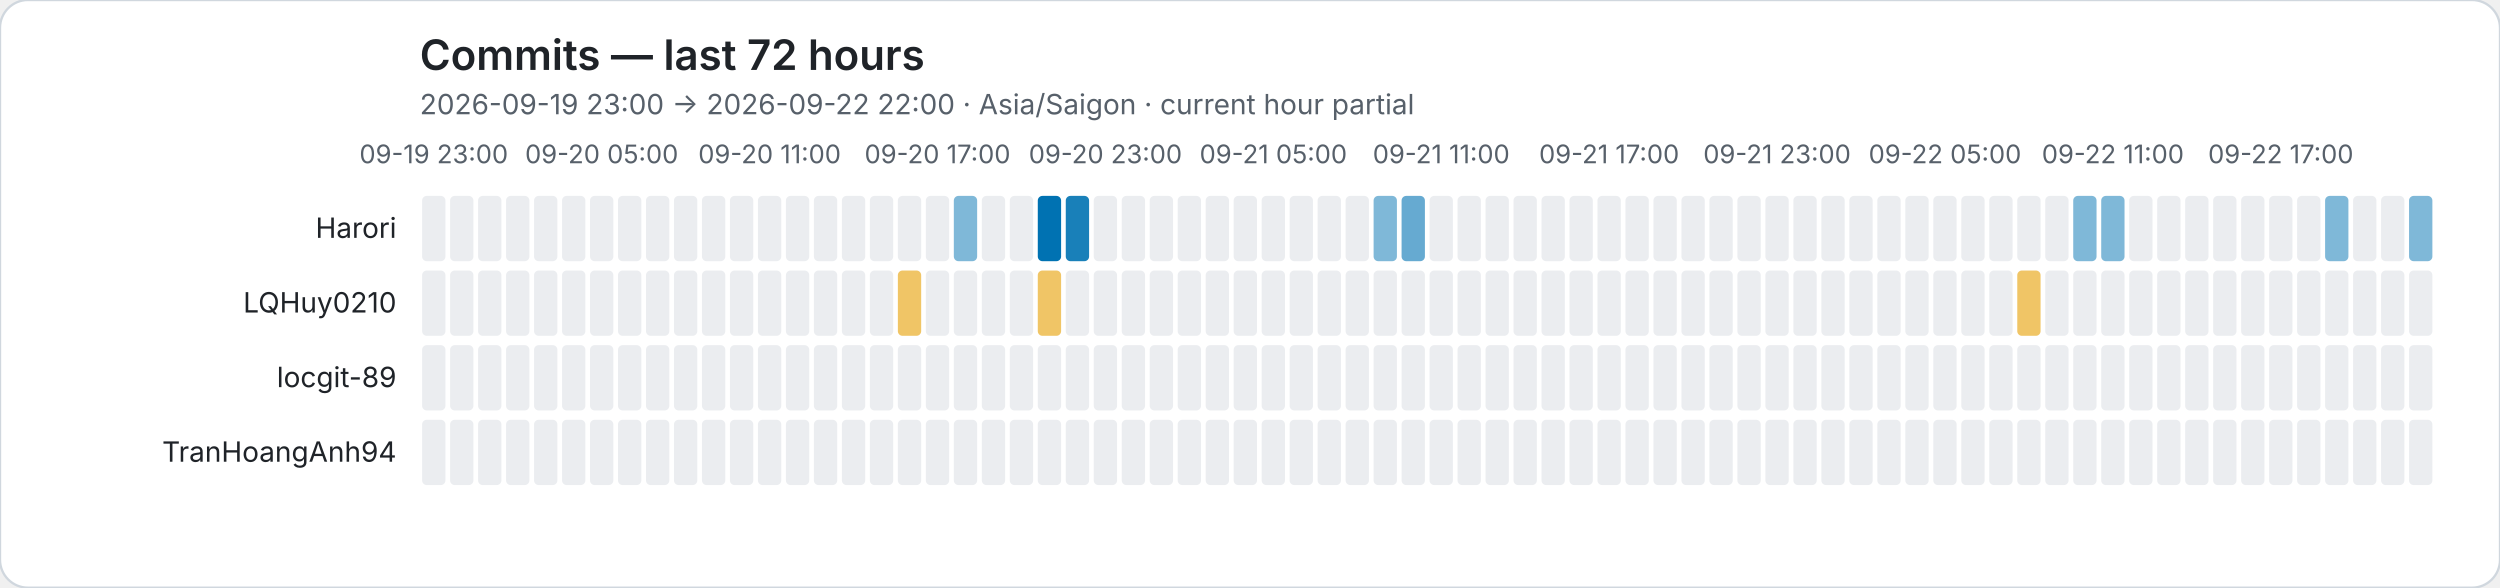
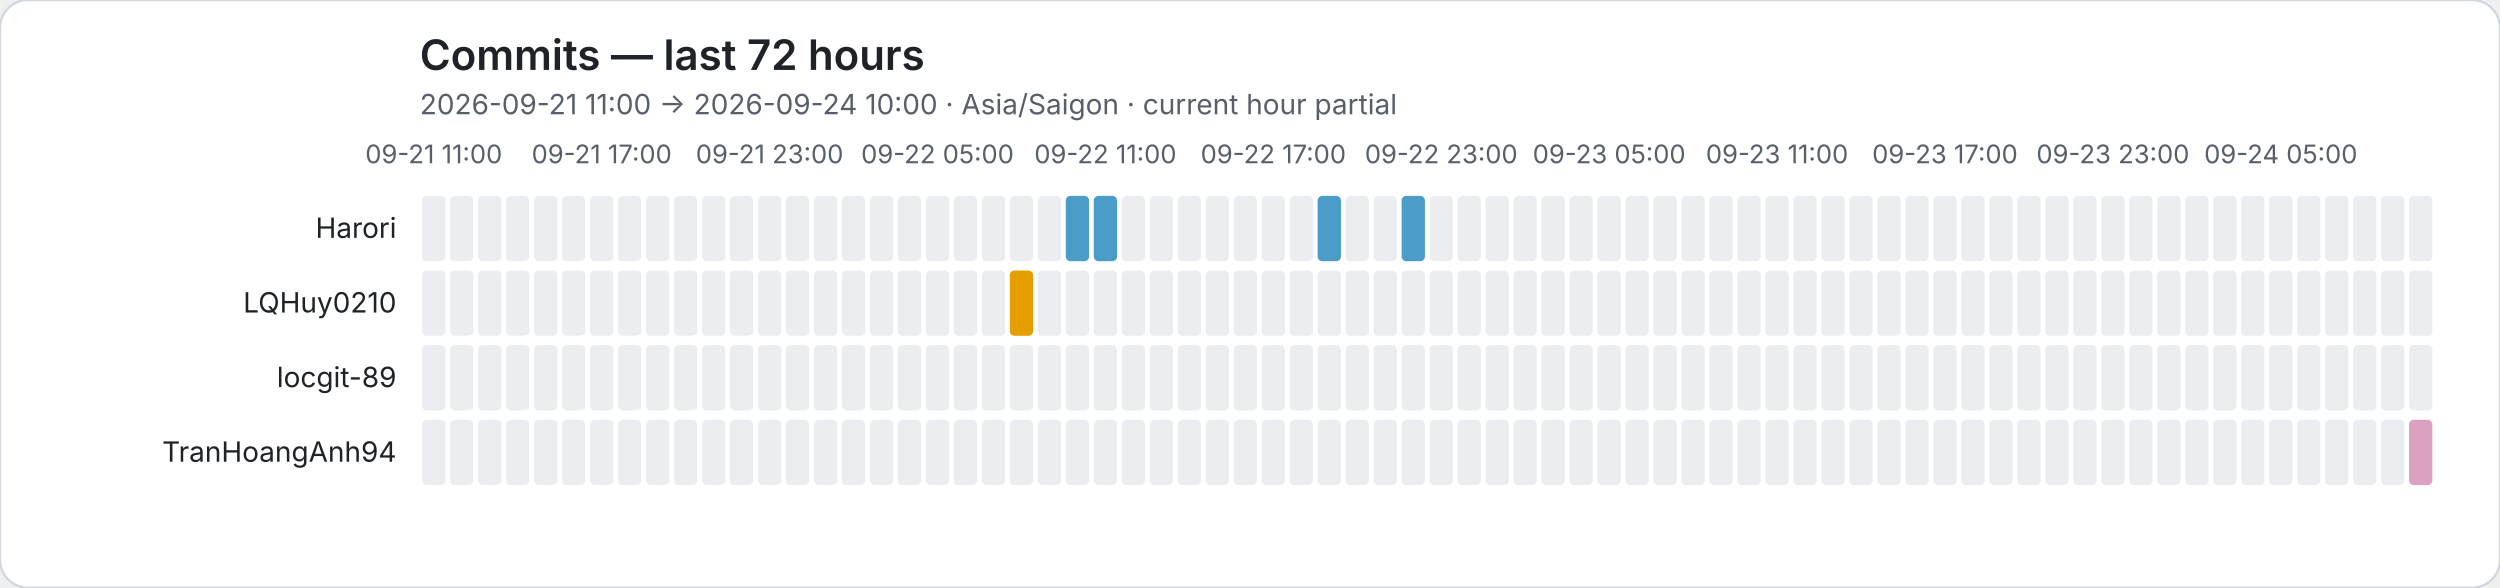
<svg xmlns="http://www.w3.org/2000/svg" role="img" viewBox="0 0 1072 252">
  <rect width="1072" height="252" rx="12" fill="#ffffff" stroke="#d0d7de" />
  <style>text{font-family:system-ui,-apple-system,BlinkMacSystemFont,"Segoe UI",sans-serif}.axis{fill:#57606a;font-size:11px}.heading{fill:#1f2328;font-size:18px;font-weight:600}.subheading{fill:#57606a;font-size:12px}.name{fill:#1f2328;font-size:12px}</style>
  <text class="heading" x="180" y="30">Commits — last 72 hours</text>
-   <text class="subheading" x="180" y="49">2026-09-19 23:00 → 2026-09-22 22:00 · Asia/Saigon · current hour partial</text>
-   <text class="axis" x="186" y="70" text-anchor="middle">09-19 23:00</text>
-   <text class="axis" x="258" y="70" text-anchor="middle">09-20 05:00</text>
-   <text class="axis" x="330" y="70" text-anchor="middle">09-20 11:00</text>
-   <text class="axis" x="402" y="70" text-anchor="middle">09-20 17:00</text>
-   <text class="axis" x="474" y="70" text-anchor="middle">09-20 23:00</text>
-   <text class="axis" x="546" y="70" text-anchor="middle">09-21 05:00</text>
-   <text class="axis" x="618" y="70" text-anchor="middle">09-21 11:00</text>
-   <text class="axis" x="690" y="70" text-anchor="middle">09-21 17:00</text>
-   <text class="axis" x="762" y="70" text-anchor="middle">09-21 23:00</text>
-   <text class="axis" x="834" y="70" text-anchor="middle">09-22 05:00</text>
-   <text class="axis" x="906" y="70" text-anchor="middle">09-22 11:00</text>
-   <text class="axis" x="978" y="70" text-anchor="middle">09-22 17:00</text>
+   <text class="subheading" x="180" y="49">2026-09-21 11:00 → 2026-09-24 10:00 · Asia/Saigon · current hour partial</text>
+   <text class="axis" x="186" y="70" text-anchor="middle">09-21 11:00</text>
+   <text class="axis" x="258" y="70" text-anchor="middle">09-21 17:00</text>
+   <text class="axis" x="330" y="70" text-anchor="middle">09-21 23:00</text>
+   <text class="axis" x="402" y="70" text-anchor="middle">09-22 05:00</text>
+   <text class="axis" x="474" y="70" text-anchor="middle">09-22 11:00</text>
+   <text class="axis" x="546" y="70" text-anchor="middle">09-22 17:00</text>
+   <text class="axis" x="618" y="70" text-anchor="middle">09-22 23:00</text>
+   <text class="axis" x="690" y="70" text-anchor="middle">09-23 05:00</text>
+   <text class="axis" x="762" y="70" text-anchor="middle">09-23 11:00</text>
+   <text class="axis" x="834" y="70" text-anchor="middle">09-23 17:00</text>
+   <text class="axis" x="906" y="70" text-anchor="middle">09-23 23:00</text>
+   <text class="axis" x="978" y="70" text-anchor="middle">09-24 05:00</text>
  <text class="name" x="170" y="102" text-anchor="end">Harori</text>
  <rect data-hour="0" x="181" y="84" width="10" height="28" rx="2" fill="#ebedf0" />
  <rect data-hour="1" x="193" y="84" width="10" height="28" rx="2" fill="#ebedf0" />
  <rect data-hour="2" x="205" y="84" width="10" height="28" rx="2" fill="#ebedf0" />
  <rect data-hour="3" x="217" y="84" width="10" height="28" rx="2" fill="#ebedf0" />
  <rect data-hour="4" x="229" y="84" width="10" height="28" rx="2" fill="#ebedf0" />
  <rect data-hour="5" x="241" y="84" width="10" height="28" rx="2" fill="#ebedf0" />
  <rect data-hour="6" x="253" y="84" width="10" height="28" rx="2" fill="#ebedf0" />
  <rect data-hour="7" x="265" y="84" width="10" height="28" rx="2" fill="#ebedf0" />
  <rect data-hour="8" x="277" y="84" width="10" height="28" rx="2" fill="#ebedf0" />
  <rect data-hour="9" x="289" y="84" width="10" height="28" rx="2" fill="#ebedf0" />
  <rect data-hour="10" x="301" y="84" width="10" height="28" rx="2" fill="#ebedf0" />
  <rect data-hour="11" x="313" y="84" width="10" height="28" rx="2" fill="#ebedf0" />
  <rect data-hour="12" x="325" y="84" width="10" height="28" rx="2" fill="#ebedf0" />
  <rect data-hour="13" x="337" y="84" width="10" height="28" rx="2" fill="#ebedf0" />
  <rect data-hour="14" x="349" y="84" width="10" height="28" rx="2" fill="#ebedf0" />
  <rect data-hour="15" x="361" y="84" width="10" height="28" rx="2" fill="#ebedf0" />
  <rect data-hour="16" x="373" y="84" width="10" height="28" rx="2" fill="#ebedf0" />
  <rect data-hour="17" x="385" y="84" width="10" height="28" rx="2" fill="#ebedf0" />
  <rect data-hour="18" x="397" y="84" width="10" height="28" rx="2" fill="#ebedf0" />
-   <rect data-hour="19" x="409" y="84" width="10" height="28" rx="2" fill="rgba(0, 114, 178, 0.50)" />
+   <rect data-hour="19" x="409" y="84" width="10" height="28" rx="2" fill="#ebedf0" />
  <rect data-hour="20" x="421" y="84" width="10" height="28" rx="2" fill="#ebedf0" />
  <rect data-hour="21" x="433" y="84" width="10" height="28" rx="2" fill="#ebedf0" />
-   <rect data-hour="22" x="445" y="84" width="10" height="28" rx="2" fill="rgba(0, 114, 178, 1.00)" />
-   <rect data-hour="23" x="457" y="84" width="10" height="28" rx="2" fill="rgba(0, 114, 178, 0.90)" />
-   <rect data-hour="24" x="469" y="84" width="10" height="28" rx="2" fill="#ebedf0" />
+   <rect data-hour="22" x="445" y="84" width="10" height="28" rx="2" fill="#ebedf0" />
+   <rect data-hour="23" x="457" y="84" width="10" height="28" rx="2" fill="rgba(0, 114, 178, 0.70)" />
+   <rect data-hour="24" x="469" y="84" width="10" height="28" rx="2" fill="rgba(0, 114, 178, 0.70)" />
  <rect data-hour="25" x="481" y="84" width="10" height="28" rx="2" fill="#ebedf0" />
  <rect data-hour="26" x="493" y="84" width="10" height="28" rx="2" fill="#ebedf0" />
  <rect data-hour="27" x="505" y="84" width="10" height="28" rx="2" fill="#ebedf0" />
  <rect data-hour="28" x="517" y="84" width="10" height="28" rx="2" fill="#ebedf0" />
  <rect data-hour="29" x="529" y="84" width="10" height="28" rx="2" fill="#ebedf0" />
  <rect data-hour="30" x="541" y="84" width="10" height="28" rx="2" fill="#ebedf0" />
  <rect data-hour="31" x="553" y="84" width="10" height="28" rx="2" fill="#ebedf0" />
-   <rect data-hour="32" x="565" y="84" width="10" height="28" rx="2" fill="#ebedf0" />
+   <rect data-hour="32" x="565" y="84" width="10" height="28" rx="2" fill="rgba(0, 114, 178, 0.70)" />
  <rect data-hour="33" x="577" y="84" width="10" height="28" rx="2" fill="#ebedf0" />
-   <rect data-hour="34" x="589" y="84" width="10" height="28" rx="2" fill="rgba(0, 114, 178, 0.50)" />
-   <rect data-hour="35" x="601" y="84" width="10" height="28" rx="2" fill="rgba(0, 114, 178, 0.60)" />
+   <rect data-hour="34" x="589" y="84" width="10" height="28" rx="2" fill="#ebedf0" />
+   <rect data-hour="35" x="601" y="84" width="10" height="28" rx="2" fill="rgba(0, 114, 178, 0.70)" />
  <rect data-hour="36" x="613" y="84" width="10" height="28" rx="2" fill="#ebedf0" />
  <rect data-hour="37" x="625" y="84" width="10" height="28" rx="2" fill="#ebedf0" />
  <rect data-hour="38" x="637" y="84" width="10" height="28" rx="2" fill="#ebedf0" />
  <rect data-hour="39" x="649" y="84" width="10" height="28" rx="2" fill="#ebedf0" />
  <rect data-hour="40" x="661" y="84" width="10" height="28" rx="2" fill="#ebedf0" />
  <rect data-hour="41" x="673" y="84" width="10" height="28" rx="2" fill="#ebedf0" />
  <rect data-hour="42" x="685" y="84" width="10" height="28" rx="2" fill="#ebedf0" />
  <rect data-hour="43" x="697" y="84" width="10" height="28" rx="2" fill="#ebedf0" />
  <rect data-hour="44" x="709" y="84" width="10" height="28" rx="2" fill="#ebedf0" />
  <rect data-hour="45" x="721" y="84" width="10" height="28" rx="2" fill="#ebedf0" />
  <rect data-hour="46" x="733" y="84" width="10" height="28" rx="2" fill="#ebedf0" />
  <rect data-hour="47" x="745" y="84" width="10" height="28" rx="2" fill="#ebedf0" />
  <rect data-hour="48" x="757" y="84" width="10" height="28" rx="2" fill="#ebedf0" />
  <rect data-hour="49" x="769" y="84" width="10" height="28" rx="2" fill="#ebedf0" />
  <rect data-hour="50" x="781" y="84" width="10" height="28" rx="2" fill="#ebedf0" />
  <rect data-hour="51" x="793" y="84" width="10" height="28" rx="2" fill="#ebedf0" />
  <rect data-hour="52" x="805" y="84" width="10" height="28" rx="2" fill="#ebedf0" />
  <rect data-hour="53" x="817" y="84" width="10" height="28" rx="2" fill="#ebedf0" />
  <rect data-hour="54" x="829" y="84" width="10" height="28" rx="2" fill="#ebedf0" />
  <rect data-hour="55" x="841" y="84" width="10" height="28" rx="2" fill="#ebedf0" />
  <rect data-hour="56" x="853" y="84" width="10" height="28" rx="2" fill="#ebedf0" />
  <rect data-hour="57" x="865" y="84" width="10" height="28" rx="2" fill="#ebedf0" />
  <rect data-hour="58" x="877" y="84" width="10" height="28" rx="2" fill="#ebedf0" />
-   <rect data-hour="59" x="889" y="84" width="10" height="28" rx="2" fill="rgba(0, 114, 178, 0.50)" />
-   <rect data-hour="60" x="901" y="84" width="10" height="28" rx="2" fill="rgba(0, 114, 178, 0.50)" />
+   <rect data-hour="59" x="889" y="84" width="10" height="28" rx="2" fill="#ebedf0" />
+   <rect data-hour="60" x="901" y="84" width="10" height="28" rx="2" fill="#ebedf0" />
  <rect data-hour="61" x="913" y="84" width="10" height="28" rx="2" fill="#ebedf0" />
  <rect data-hour="62" x="925" y="84" width="10" height="28" rx="2" fill="#ebedf0" />
  <rect data-hour="63" x="937" y="84" width="10" height="28" rx="2" fill="#ebedf0" />
  <rect data-hour="64" x="949" y="84" width="10" height="28" rx="2" fill="#ebedf0" />
  <rect data-hour="65" x="961" y="84" width="10" height="28" rx="2" fill="#ebedf0" />
  <rect data-hour="66" x="973" y="84" width="10" height="28" rx="2" fill="#ebedf0" />
  <rect data-hour="67" x="985" y="84" width="10" height="28" rx="2" fill="#ebedf0" />
-   <rect data-hour="68" x="997" y="84" width="10" height="28" rx="2" fill="rgba(0, 114, 178, 0.50)" />
+   <rect data-hour="68" x="997" y="84" width="10" height="28" rx="2" fill="#ebedf0" />
  <rect data-hour="69" x="1009" y="84" width="10" height="28" rx="2" fill="#ebedf0" />
  <rect data-hour="70" x="1021" y="84" width="10" height="28" rx="2" fill="#ebedf0" />
-   <rect data-hour="71" x="1033" y="84" width="10" height="28" rx="2" fill="rgba(0, 114, 178, 0.50)" />
+   <rect data-hour="71" x="1033" y="84" width="10" height="28" rx="2" fill="#ebedf0" />
  <text class="name" x="170" y="134" text-anchor="end">LQHuy0210</text>
  <rect data-hour="0" x="181" y="116" width="10" height="28" rx="2" fill="#ebedf0" />
  <rect data-hour="1" x="193" y="116" width="10" height="28" rx="2" fill="#ebedf0" />
  <rect data-hour="2" x="205" y="116" width="10" height="28" rx="2" fill="#ebedf0" />
  <rect data-hour="3" x="217" y="116" width="10" height="28" rx="2" fill="#ebedf0" />
  <rect data-hour="4" x="229" y="116" width="10" height="28" rx="2" fill="#ebedf0" />
  <rect data-hour="5" x="241" y="116" width="10" height="28" rx="2" fill="#ebedf0" />
  <rect data-hour="6" x="253" y="116" width="10" height="28" rx="2" fill="#ebedf0" />
  <rect data-hour="7" x="265" y="116" width="10" height="28" rx="2" fill="#ebedf0" />
  <rect data-hour="8" x="277" y="116" width="10" height="28" rx="2" fill="#ebedf0" />
  <rect data-hour="9" x="289" y="116" width="10" height="28" rx="2" fill="#ebedf0" />
  <rect data-hour="10" x="301" y="116" width="10" height="28" rx="2" fill="#ebedf0" />
  <rect data-hour="11" x="313" y="116" width="10" height="28" rx="2" fill="#ebedf0" />
  <rect data-hour="12" x="325" y="116" width="10" height="28" rx="2" fill="#ebedf0" />
  <rect data-hour="13" x="337" y="116" width="10" height="28" rx="2" fill="#ebedf0" />
  <rect data-hour="14" x="349" y="116" width="10" height="28" rx="2" fill="#ebedf0" />
  <rect data-hour="15" x="361" y="116" width="10" height="28" rx="2" fill="#ebedf0" />
  <rect data-hour="16" x="373" y="116" width="10" height="28" rx="2" fill="#ebedf0" />
-   <rect data-hour="17" x="385" y="116" width="10" height="28" rx="2" fill="rgba(230, 159, 0, 0.60)" />
+   <rect data-hour="17" x="385" y="116" width="10" height="28" rx="2" fill="#ebedf0" />
  <rect data-hour="18" x="397" y="116" width="10" height="28" rx="2" fill="#ebedf0" />
  <rect data-hour="19" x="409" y="116" width="10" height="28" rx="2" fill="#ebedf0" />
  <rect data-hour="20" x="421" y="116" width="10" height="28" rx="2" fill="#ebedf0" />
-   <rect data-hour="21" x="433" y="116" width="10" height="28" rx="2" fill="#ebedf0" />
-   <rect data-hour="22" x="445" y="116" width="10" height="28" rx="2" fill="rgba(230, 159, 0, 0.60)" />
+   <rect data-hour="21" x="433" y="116" width="10" height="28" rx="2" fill="rgba(230, 159, 0, 1.00)" />
+   <rect data-hour="22" x="445" y="116" width="10" height="28" rx="2" fill="#ebedf0" />
  <rect data-hour="23" x="457" y="116" width="10" height="28" rx="2" fill="#ebedf0" />
  <rect data-hour="24" x="469" y="116" width="10" height="28" rx="2" fill="#ebedf0" />
  <rect data-hour="25" x="481" y="116" width="10" height="28" rx="2" fill="#ebedf0" />
  <rect data-hour="26" x="493" y="116" width="10" height="28" rx="2" fill="#ebedf0" />
  <rect data-hour="27" x="505" y="116" width="10" height="28" rx="2" fill="#ebedf0" />
  <rect data-hour="28" x="517" y="116" width="10" height="28" rx="2" fill="#ebedf0" />
  <rect data-hour="29" x="529" y="116" width="10" height="28" rx="2" fill="#ebedf0" />
  <rect data-hour="30" x="541" y="116" width="10" height="28" rx="2" fill="#ebedf0" />
  <rect data-hour="31" x="553" y="116" width="10" height="28" rx="2" fill="#ebedf0" />
  <rect data-hour="32" x="565" y="116" width="10" height="28" rx="2" fill="#ebedf0" />
  <rect data-hour="33" x="577" y="116" width="10" height="28" rx="2" fill="#ebedf0" />
  <rect data-hour="34" x="589" y="116" width="10" height="28" rx="2" fill="#ebedf0" />
  <rect data-hour="35" x="601" y="116" width="10" height="28" rx="2" fill="#ebedf0" />
  <rect data-hour="36" x="613" y="116" width="10" height="28" rx="2" fill="#ebedf0" />
  <rect data-hour="37" x="625" y="116" width="10" height="28" rx="2" fill="#ebedf0" />
  <rect data-hour="38" x="637" y="116" width="10" height="28" rx="2" fill="#ebedf0" />
  <rect data-hour="39" x="649" y="116" width="10" height="28" rx="2" fill="#ebedf0" />
  <rect data-hour="40" x="661" y="116" width="10" height="28" rx="2" fill="#ebedf0" />
  <rect data-hour="41" x="673" y="116" width="10" height="28" rx="2" fill="#ebedf0" />
  <rect data-hour="42" x="685" y="116" width="10" height="28" rx="2" fill="#ebedf0" />
  <rect data-hour="43" x="697" y="116" width="10" height="28" rx="2" fill="#ebedf0" />
  <rect data-hour="44" x="709" y="116" width="10" height="28" rx="2" fill="#ebedf0" />
  <rect data-hour="45" x="721" y="116" width="10" height="28" rx="2" fill="#ebedf0" />
  <rect data-hour="46" x="733" y="116" width="10" height="28" rx="2" fill="#ebedf0" />
  <rect data-hour="47" x="745" y="116" width="10" height="28" rx="2" fill="#ebedf0" />
  <rect data-hour="48" x="757" y="116" width="10" height="28" rx="2" fill="#ebedf0" />
  <rect data-hour="49" x="769" y="116" width="10" height="28" rx="2" fill="#ebedf0" />
  <rect data-hour="50" x="781" y="116" width="10" height="28" rx="2" fill="#ebedf0" />
  <rect data-hour="51" x="793" y="116" width="10" height="28" rx="2" fill="#ebedf0" />
  <rect data-hour="52" x="805" y="116" width="10" height="28" rx="2" fill="#ebedf0" />
  <rect data-hour="53" x="817" y="116" width="10" height="28" rx="2" fill="#ebedf0" />
  <rect data-hour="54" x="829" y="116" width="10" height="28" rx="2" fill="#ebedf0" />
  <rect data-hour="55" x="841" y="116" width="10" height="28" rx="2" fill="#ebedf0" />
  <rect data-hour="56" x="853" y="116" width="10" height="28" rx="2" fill="#ebedf0" />
-   <rect data-hour="57" x="865" y="116" width="10" height="28" rx="2" fill="rgba(230, 159, 0, 0.60)" />
+   <rect data-hour="57" x="865" y="116" width="10" height="28" rx="2" fill="#ebedf0" />
  <rect data-hour="58" x="877" y="116" width="10" height="28" rx="2" fill="#ebedf0" />
  <rect data-hour="59" x="889" y="116" width="10" height="28" rx="2" fill="#ebedf0" />
  <rect data-hour="60" x="901" y="116" width="10" height="28" rx="2" fill="#ebedf0" />
  <rect data-hour="61" x="913" y="116" width="10" height="28" rx="2" fill="#ebedf0" />
  <rect data-hour="62" x="925" y="116" width="10" height="28" rx="2" fill="#ebedf0" />
  <rect data-hour="63" x="937" y="116" width="10" height="28" rx="2" fill="#ebedf0" />
  <rect data-hour="64" x="949" y="116" width="10" height="28" rx="2" fill="#ebedf0" />
  <rect data-hour="65" x="961" y="116" width="10" height="28" rx="2" fill="#ebedf0" />
  <rect data-hour="66" x="973" y="116" width="10" height="28" rx="2" fill="#ebedf0" />
  <rect data-hour="67" x="985" y="116" width="10" height="28" rx="2" fill="#ebedf0" />
  <rect data-hour="68" x="997" y="116" width="10" height="28" rx="2" fill="#ebedf0" />
  <rect data-hour="69" x="1009" y="116" width="10" height="28" rx="2" fill="#ebedf0" />
  <rect data-hour="70" x="1021" y="116" width="10" height="28" rx="2" fill="#ebedf0" />
  <rect data-hour="71" x="1033" y="116" width="10" height="28" rx="2" fill="#ebedf0" />
  <text class="name" x="170" y="166" text-anchor="end">locgit-89</text>
  <rect data-hour="0" x="181" y="148" width="10" height="28" rx="2" fill="#ebedf0" />
  <rect data-hour="1" x="193" y="148" width="10" height="28" rx="2" fill="#ebedf0" />
  <rect data-hour="2" x="205" y="148" width="10" height="28" rx="2" fill="#ebedf0" />
  <rect data-hour="3" x="217" y="148" width="10" height="28" rx="2" fill="#ebedf0" />
  <rect data-hour="4" x="229" y="148" width="10" height="28" rx="2" fill="#ebedf0" />
  <rect data-hour="5" x="241" y="148" width="10" height="28" rx="2" fill="#ebedf0" />
  <rect data-hour="6" x="253" y="148" width="10" height="28" rx="2" fill="#ebedf0" />
  <rect data-hour="7" x="265" y="148" width="10" height="28" rx="2" fill="#ebedf0" />
  <rect data-hour="8" x="277" y="148" width="10" height="28" rx="2" fill="#ebedf0" />
  <rect data-hour="9" x="289" y="148" width="10" height="28" rx="2" fill="#ebedf0" />
  <rect data-hour="10" x="301" y="148" width="10" height="28" rx="2" fill="#ebedf0" />
  <rect data-hour="11" x="313" y="148" width="10" height="28" rx="2" fill="#ebedf0" />
  <rect data-hour="12" x="325" y="148" width="10" height="28" rx="2" fill="#ebedf0" />
  <rect data-hour="13" x="337" y="148" width="10" height="28" rx="2" fill="#ebedf0" />
  <rect data-hour="14" x="349" y="148" width="10" height="28" rx="2" fill="#ebedf0" />
  <rect data-hour="15" x="361" y="148" width="10" height="28" rx="2" fill="#ebedf0" />
  <rect data-hour="16" x="373" y="148" width="10" height="28" rx="2" fill="#ebedf0" />
  <rect data-hour="17" x="385" y="148" width="10" height="28" rx="2" fill="#ebedf0" />
  <rect data-hour="18" x="397" y="148" width="10" height="28" rx="2" fill="#ebedf0" />
  <rect data-hour="19" x="409" y="148" width="10" height="28" rx="2" fill="#ebedf0" />
  <rect data-hour="20" x="421" y="148" width="10" height="28" rx="2" fill="#ebedf0" />
  <rect data-hour="21" x="433" y="148" width="10" height="28" rx="2" fill="#ebedf0" />
  <rect data-hour="22" x="445" y="148" width="10" height="28" rx="2" fill="#ebedf0" />
  <rect data-hour="23" x="457" y="148" width="10" height="28" rx="2" fill="#ebedf0" />
  <rect data-hour="24" x="469" y="148" width="10" height="28" rx="2" fill="#ebedf0" />
  <rect data-hour="25" x="481" y="148" width="10" height="28" rx="2" fill="#ebedf0" />
  <rect data-hour="26" x="493" y="148" width="10" height="28" rx="2" fill="#ebedf0" />
  <rect data-hour="27" x="505" y="148" width="10" height="28" rx="2" fill="#ebedf0" />
  <rect data-hour="28" x="517" y="148" width="10" height="28" rx="2" fill="#ebedf0" />
  <rect data-hour="29" x="529" y="148" width="10" height="28" rx="2" fill="#ebedf0" />
  <rect data-hour="30" x="541" y="148" width="10" height="28" rx="2" fill="#ebedf0" />
  <rect data-hour="31" x="553" y="148" width="10" height="28" rx="2" fill="#ebedf0" />
  <rect data-hour="32" x="565" y="148" width="10" height="28" rx="2" fill="#ebedf0" />
  <rect data-hour="33" x="577" y="148" width="10" height="28" rx="2" fill="#ebedf0" />
  <rect data-hour="34" x="589" y="148" width="10" height="28" rx="2" fill="#ebedf0" />
  <rect data-hour="35" x="601" y="148" width="10" height="28" rx="2" fill="#ebedf0" />
  <rect data-hour="36" x="613" y="148" width="10" height="28" rx="2" fill="#ebedf0" />
  <rect data-hour="37" x="625" y="148" width="10" height="28" rx="2" fill="#ebedf0" />
  <rect data-hour="38" x="637" y="148" width="10" height="28" rx="2" fill="#ebedf0" />
  <rect data-hour="39" x="649" y="148" width="10" height="28" rx="2" fill="#ebedf0" />
  <rect data-hour="40" x="661" y="148" width="10" height="28" rx="2" fill="#ebedf0" />
  <rect data-hour="41" x="673" y="148" width="10" height="28" rx="2" fill="#ebedf0" />
  <rect data-hour="42" x="685" y="148" width="10" height="28" rx="2" fill="#ebedf0" />
  <rect data-hour="43" x="697" y="148" width="10" height="28" rx="2" fill="#ebedf0" />
  <rect data-hour="44" x="709" y="148" width="10" height="28" rx="2" fill="#ebedf0" />
  <rect data-hour="45" x="721" y="148" width="10" height="28" rx="2" fill="#ebedf0" />
  <rect data-hour="46" x="733" y="148" width="10" height="28" rx="2" fill="#ebedf0" />
  <rect data-hour="47" x="745" y="148" width="10" height="28" rx="2" fill="#ebedf0" />
  <rect data-hour="48" x="757" y="148" width="10" height="28" rx="2" fill="#ebedf0" />
  <rect data-hour="49" x="769" y="148" width="10" height="28" rx="2" fill="#ebedf0" />
  <rect data-hour="50" x="781" y="148" width="10" height="28" rx="2" fill="#ebedf0" />
  <rect data-hour="51" x="793" y="148" width="10" height="28" rx="2" fill="#ebedf0" />
  <rect data-hour="52" x="805" y="148" width="10" height="28" rx="2" fill="#ebedf0" />
  <rect data-hour="53" x="817" y="148" width="10" height="28" rx="2" fill="#ebedf0" />
  <rect data-hour="54" x="829" y="148" width="10" height="28" rx="2" fill="#ebedf0" />
  <rect data-hour="55" x="841" y="148" width="10" height="28" rx="2" fill="#ebedf0" />
  <rect data-hour="56" x="853" y="148" width="10" height="28" rx="2" fill="#ebedf0" />
  <rect data-hour="57" x="865" y="148" width="10" height="28" rx="2" fill="#ebedf0" />
  <rect data-hour="58" x="877" y="148" width="10" height="28" rx="2" fill="#ebedf0" />
  <rect data-hour="59" x="889" y="148" width="10" height="28" rx="2" fill="#ebedf0" />
  <rect data-hour="60" x="901" y="148" width="10" height="28" rx="2" fill="#ebedf0" />
  <rect data-hour="61" x="913" y="148" width="10" height="28" rx="2" fill="#ebedf0" />
  <rect data-hour="62" x="925" y="148" width="10" height="28" rx="2" fill="#ebedf0" />
  <rect data-hour="63" x="937" y="148" width="10" height="28" rx="2" fill="#ebedf0" />
  <rect data-hour="64" x="949" y="148" width="10" height="28" rx="2" fill="#ebedf0" />
  <rect data-hour="65" x="961" y="148" width="10" height="28" rx="2" fill="#ebedf0" />
  <rect data-hour="66" x="973" y="148" width="10" height="28" rx="2" fill="#ebedf0" />
  <rect data-hour="67" x="985" y="148" width="10" height="28" rx="2" fill="#ebedf0" />
  <rect data-hour="68" x="997" y="148" width="10" height="28" rx="2" fill="#ebedf0" />
  <rect data-hour="69" x="1009" y="148" width="10" height="28" rx="2" fill="#ebedf0" />
  <rect data-hour="70" x="1021" y="148" width="10" height="28" rx="2" fill="#ebedf0" />
  <rect data-hour="71" x="1033" y="148" width="10" height="28" rx="2" fill="#ebedf0" />
  <text class="name" x="170" y="198" text-anchor="end">TranHoangAnh94</text>
  <rect data-hour="0" x="181" y="180" width="10" height="28" rx="2" fill="#ebedf0" />
  <rect data-hour="1" x="193" y="180" width="10" height="28" rx="2" fill="#ebedf0" />
  <rect data-hour="2" x="205" y="180" width="10" height="28" rx="2" fill="#ebedf0" />
  <rect data-hour="3" x="217" y="180" width="10" height="28" rx="2" fill="#ebedf0" />
  <rect data-hour="4" x="229" y="180" width="10" height="28" rx="2" fill="#ebedf0" />
  <rect data-hour="5" x="241" y="180" width="10" height="28" rx="2" fill="#ebedf0" />
  <rect data-hour="6" x="253" y="180" width="10" height="28" rx="2" fill="#ebedf0" />
  <rect data-hour="7" x="265" y="180" width="10" height="28" rx="2" fill="#ebedf0" />
  <rect data-hour="8" x="277" y="180" width="10" height="28" rx="2" fill="#ebedf0" />
  <rect data-hour="9" x="289" y="180" width="10" height="28" rx="2" fill="#ebedf0" />
  <rect data-hour="10" x="301" y="180" width="10" height="28" rx="2" fill="#ebedf0" />
  <rect data-hour="11" x="313" y="180" width="10" height="28" rx="2" fill="#ebedf0" />
  <rect data-hour="12" x="325" y="180" width="10" height="28" rx="2" fill="#ebedf0" />
  <rect data-hour="13" x="337" y="180" width="10" height="28" rx="2" fill="#ebedf0" />
  <rect data-hour="14" x="349" y="180" width="10" height="28" rx="2" fill="#ebedf0" />
  <rect data-hour="15" x="361" y="180" width="10" height="28" rx="2" fill="#ebedf0" />
  <rect data-hour="16" x="373" y="180" width="10" height="28" rx="2" fill="#ebedf0" />
  <rect data-hour="17" x="385" y="180" width="10" height="28" rx="2" fill="#ebedf0" />
  <rect data-hour="18" x="397" y="180" width="10" height="28" rx="2" fill="#ebedf0" />
  <rect data-hour="19" x="409" y="180" width="10" height="28" rx="2" fill="#ebedf0" />
  <rect data-hour="20" x="421" y="180" width="10" height="28" rx="2" fill="#ebedf0" />
  <rect data-hour="21" x="433" y="180" width="10" height="28" rx="2" fill="#ebedf0" />
  <rect data-hour="22" x="445" y="180" width="10" height="28" rx="2" fill="#ebedf0" />
  <rect data-hour="23" x="457" y="180" width="10" height="28" rx="2" fill="#ebedf0" />
  <rect data-hour="24" x="469" y="180" width="10" height="28" rx="2" fill="#ebedf0" />
  <rect data-hour="25" x="481" y="180" width="10" height="28" rx="2" fill="#ebedf0" />
  <rect data-hour="26" x="493" y="180" width="10" height="28" rx="2" fill="#ebedf0" />
  <rect data-hour="27" x="505" y="180" width="10" height="28" rx="2" fill="#ebedf0" />
  <rect data-hour="28" x="517" y="180" width="10" height="28" rx="2" fill="#ebedf0" />
  <rect data-hour="29" x="529" y="180" width="10" height="28" rx="2" fill="#ebedf0" />
  <rect data-hour="30" x="541" y="180" width="10" height="28" rx="2" fill="#ebedf0" />
  <rect data-hour="31" x="553" y="180" width="10" height="28" rx="2" fill="#ebedf0" />
  <rect data-hour="32" x="565" y="180" width="10" height="28" rx="2" fill="#ebedf0" />
  <rect data-hour="33" x="577" y="180" width="10" height="28" rx="2" fill="#ebedf0" />
  <rect data-hour="34" x="589" y="180" width="10" height="28" rx="2" fill="#ebedf0" />
  <rect data-hour="35" x="601" y="180" width="10" height="28" rx="2" fill="#ebedf0" />
  <rect data-hour="36" x="613" y="180" width="10" height="28" rx="2" fill="#ebedf0" />
  <rect data-hour="37" x="625" y="180" width="10" height="28" rx="2" fill="#ebedf0" />
  <rect data-hour="38" x="637" y="180" width="10" height="28" rx="2" fill="#ebedf0" />
  <rect data-hour="39" x="649" y="180" width="10" height="28" rx="2" fill="#ebedf0" />
  <rect data-hour="40" x="661" y="180" width="10" height="28" rx="2" fill="#ebedf0" />
  <rect data-hour="41" x="673" y="180" width="10" height="28" rx="2" fill="#ebedf0" />
  <rect data-hour="42" x="685" y="180" width="10" height="28" rx="2" fill="#ebedf0" />
  <rect data-hour="43" x="697" y="180" width="10" height="28" rx="2" fill="#ebedf0" />
  <rect data-hour="44" x="709" y="180" width="10" height="28" rx="2" fill="#ebedf0" />
  <rect data-hour="45" x="721" y="180" width="10" height="28" rx="2" fill="#ebedf0" />
  <rect data-hour="46" x="733" y="180" width="10" height="28" rx="2" fill="#ebedf0" />
  <rect data-hour="47" x="745" y="180" width="10" height="28" rx="2" fill="#ebedf0" />
  <rect data-hour="48" x="757" y="180" width="10" height="28" rx="2" fill="#ebedf0" />
  <rect data-hour="49" x="769" y="180" width="10" height="28" rx="2" fill="#ebedf0" />
  <rect data-hour="50" x="781" y="180" width="10" height="28" rx="2" fill="#ebedf0" />
  <rect data-hour="51" x="793" y="180" width="10" height="28" rx="2" fill="#ebedf0" />
  <rect data-hour="52" x="805" y="180" width="10" height="28" rx="2" fill="#ebedf0" />
  <rect data-hour="53" x="817" y="180" width="10" height="28" rx="2" fill="#ebedf0" />
  <rect data-hour="54" x="829" y="180" width="10" height="28" rx="2" fill="#ebedf0" />
  <rect data-hour="55" x="841" y="180" width="10" height="28" rx="2" fill="#ebedf0" />
  <rect data-hour="56" x="853" y="180" width="10" height="28" rx="2" fill="#ebedf0" />
  <rect data-hour="57" x="865" y="180" width="10" height="28" rx="2" fill="#ebedf0" />
  <rect data-hour="58" x="877" y="180" width="10" height="28" rx="2" fill="#ebedf0" />
  <rect data-hour="59" x="889" y="180" width="10" height="28" rx="2" fill="#ebedf0" />
  <rect data-hour="60" x="901" y="180" width="10" height="28" rx="2" fill="#ebedf0" />
  <rect data-hour="61" x="913" y="180" width="10" height="28" rx="2" fill="#ebedf0" />
  <rect data-hour="62" x="925" y="180" width="10" height="28" rx="2" fill="#ebedf0" />
  <rect data-hour="63" x="937" y="180" width="10" height="28" rx="2" fill="#ebedf0" />
  <rect data-hour="64" x="949" y="180" width="10" height="28" rx="2" fill="#ebedf0" />
  <rect data-hour="65" x="961" y="180" width="10" height="28" rx="2" fill="#ebedf0" />
  <rect data-hour="66" x="973" y="180" width="10" height="28" rx="2" fill="#ebedf0" />
  <rect data-hour="67" x="985" y="180" width="10" height="28" rx="2" fill="#ebedf0" />
  <rect data-hour="68" x="997" y="180" width="10" height="28" rx="2" fill="#ebedf0" />
  <rect data-hour="69" x="1009" y="180" width="10" height="28" rx="2" fill="#ebedf0" />
  <rect data-hour="70" x="1021" y="180" width="10" height="28" rx="2" fill="#ebedf0" />
-   <rect data-hour="71" x="1033" y="180" width="10" height="28" rx="2" fill="#ebedf0" />
+   <rect data-hour="71" x="1033" y="180" width="10" height="28" rx="2" fill="rgba(204, 121, 167, 0.70)" />
</svg>
